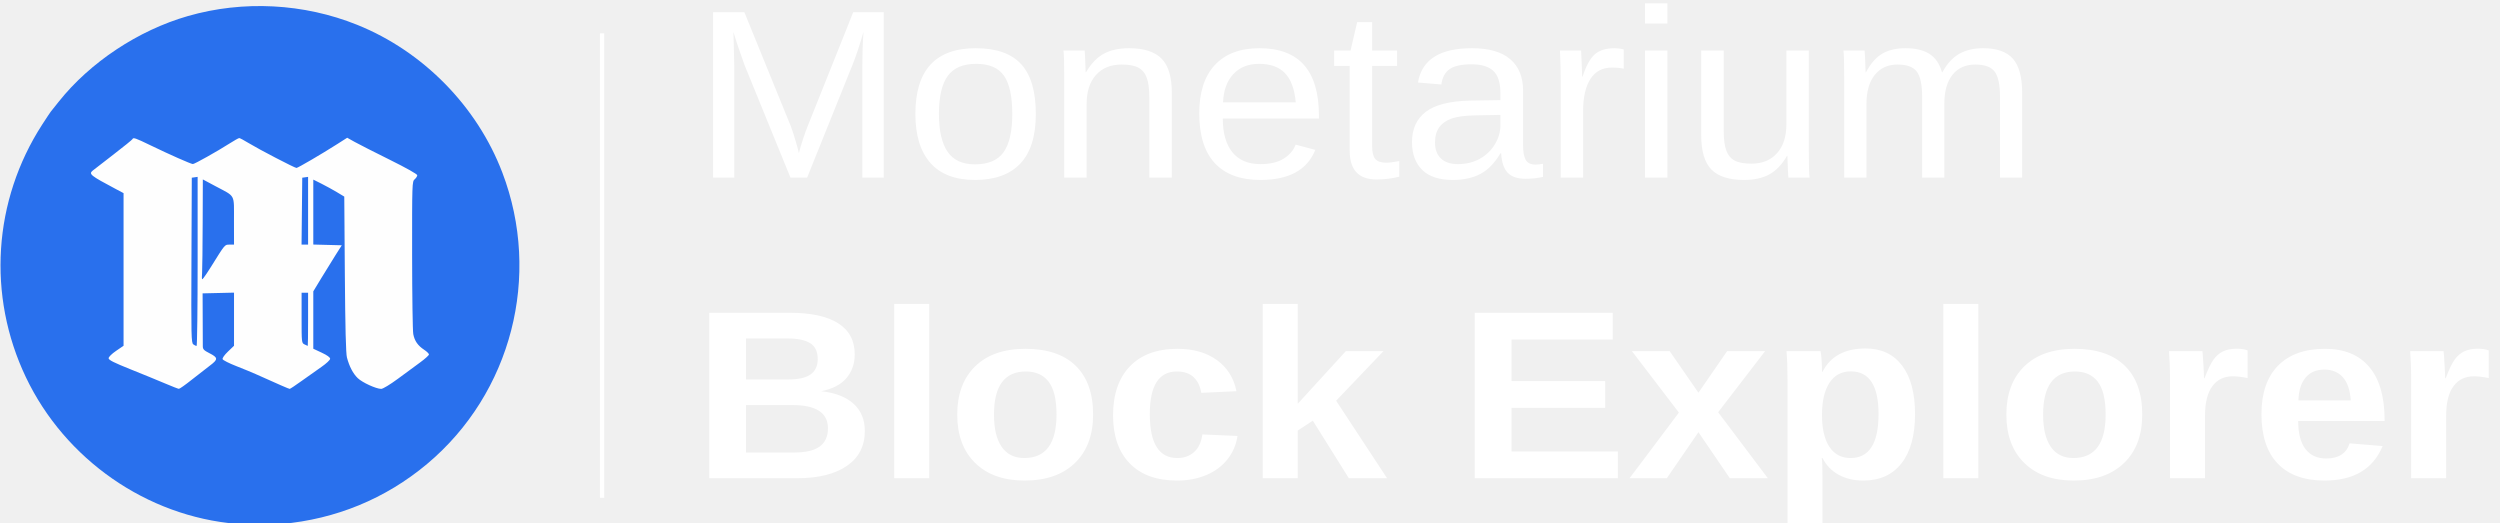
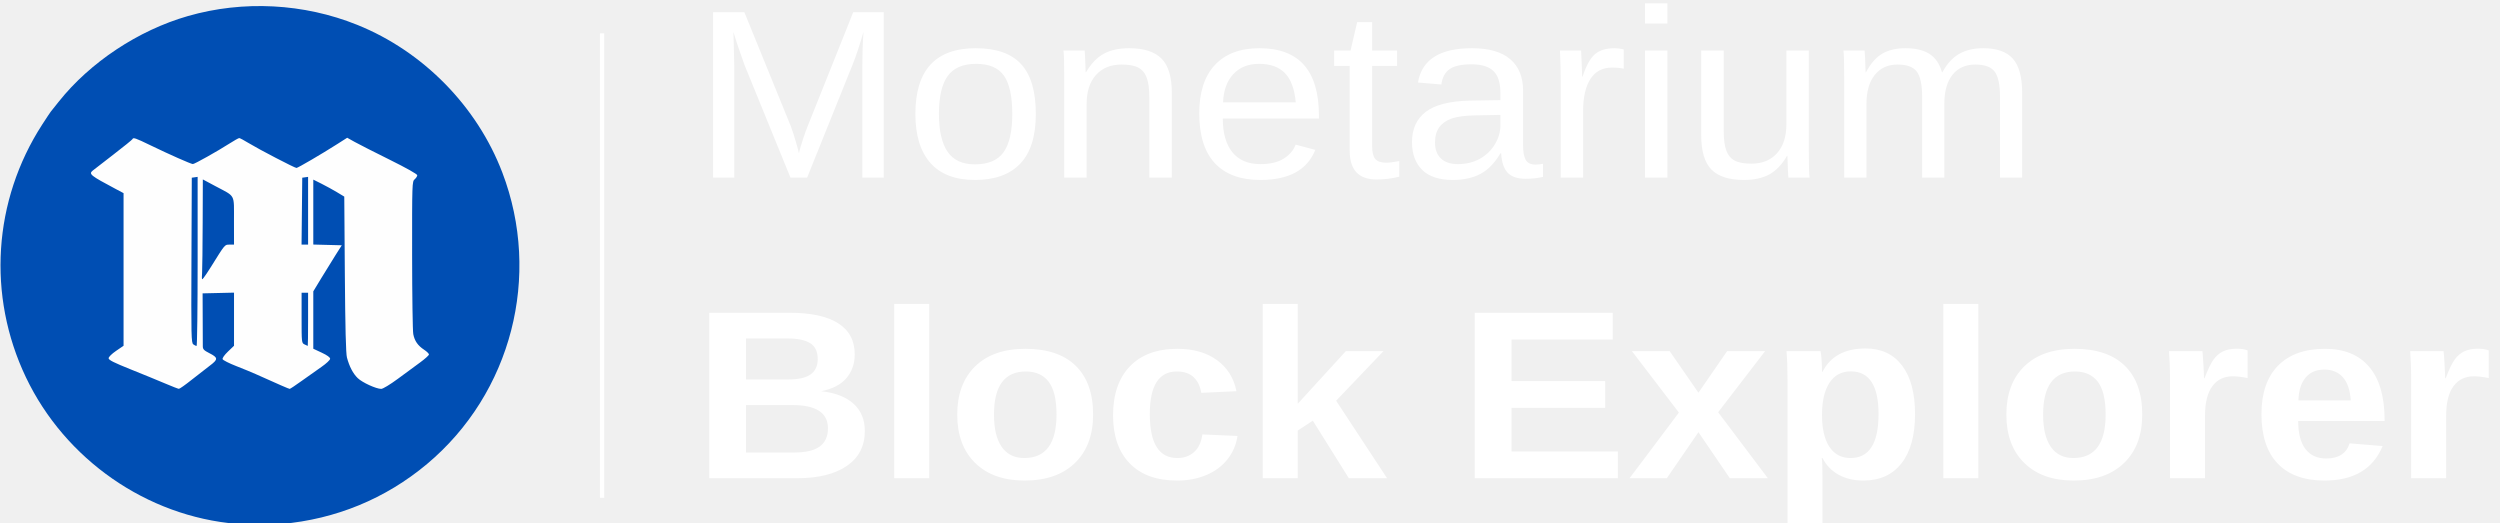
<svg xmlns="http://www.w3.org/2000/svg" width="1298.45mm" height="271.46mm" viewBox="0 0 1298.45 271.46" version="1.1" id="svg1" xml:space="preserve">
  <defs id="defs1" />
-   <g id="layer1" transform="translate(-0.03263492,-49.58888)">
-     <circle style="fill:#ffffff;fill-opacity:0.926;stroke-width:0.279" id="path2" cx="135.055" cy="187.518" r="123.766" />
-     <path style="fill:#2970ed;fill-opacity:1;stroke:none;stroke-width:2.551" d="M 123.088,321.679 C 76.374,317.835 33.84,288.275 13.465,245.491 -6.717,203.114 -3.537,153.757 21.915,114.341 c 2.112,-3.27 4.13,-6.307 4.486,-6.75 0.356,-0.442 2.218,-2.778 4.137,-5.191 16.27,-20.455 41.324,-37.065 67.078,-44.47 28.757,-8.267 60.197,-6.628 88.019,4.589 34.186,13.783 62.166,42.275 75.289,76.666 20.497,53.716 4.749,114.674 -39.115,151.408 -21.502,18.007 -47.463,28.697 -75.595,31.129 -9.097,0.786 -13.13,0.779 -23.125,-0.044 z M 99.368,247.01 c 3.141,-2.506 7.438,-5.849 9.55,-7.429 4.516,-3.379 4.484,-4.221 -0.248,-6.619 -2.72,-1.379 -3.292,-1.987 -3.302,-3.512 -0.005,-1.015 -0.033,-7.616 -0.059,-14.669 l -0.049,-12.824 8.159,-0.19 8.159,-0.19 v 13.799 13.799 l -3.142,3.011 c -1.862,1.785 -2.993,3.399 -2.776,3.964 0.201,0.524 3.361,2.124 7.023,3.555 3.662,1.431 8.176,3.285 10.032,4.12 12.052,5.422 17.381,7.741 17.786,7.741 0.255,0 3.101,-1.898 6.325,-4.218 3.224,-2.32 7.837,-5.585 10.251,-7.256 2.415,-1.671 4.403,-3.54 4.419,-4.155 0.018,-0.727 -1.504,-1.835 -4.358,-3.171 l -4.387,-2.053 v -14.899 -14.899 l 4.18,-6.904 c 2.299,-3.797 5.628,-9.182 7.397,-11.966 l 3.217,-5.062 -7.397,-0.191 -7.397,-0.191 v -16.862 -16.862 l 4.219,2.11 c 2.32,1.16 5.94,3.146 8.045,4.412 l 3.826,2.303 0.297,40.313 c 0.206,27.877 0.542,41.225 1.091,43.27 1.265,4.716 3.171,8.352 5.606,10.697 2.387,2.299 9.561,5.583 12.198,5.583 0.886,0 4.617,-2.258 8.642,-5.231 3.895,-2.877 9.122,-6.721 11.615,-8.542 2.493,-1.821 4.533,-3.668 4.533,-4.105 0,-0.437 -1.115,-1.529 -2.478,-2.427 -3.305,-2.176 -4.982,-4.584 -5.669,-8.14 -0.313,-1.618 -0.582,-20.111 -0.598,-41.096 -0.029,-37.337 -5.1e-4,-38.179 1.321,-39.31 0.742,-0.636 1.35,-1.589 1.35,-2.117 0,-0.579 -5.703,-3.785 -14.343,-8.062 -7.889,-3.905 -16.076,-8.069 -18.195,-9.253 l -3.852,-2.152 -5.26,3.353 c -7.893,5.032 -20.379,12.338 -21.085,12.338 -0.905,0 -19.613,-9.728 -24.726,-12.857 -2.397,-1.467 -4.646,-2.667 -4.999,-2.667 -0.353,0 -2.702,1.319 -5.219,2.931 -6.125,3.922 -17.988,10.568 -18.865,10.568 -0.941,0 -12.216,-4.986 -21.912,-9.69 -7.987,-3.875 -9.073,-4.247 -9.472,-3.243 -0.124,0.311 -4.629,3.957 -10.012,8.102 -5.383,4.145 -10.167,7.851 -10.631,8.235 -2.153,1.783 -1.176,2.566 11.812,9.463 l 4.218,2.24 v 39.634 39.634 l -3.881,2.651 c -2.244,1.533 -3.881,3.15 -3.881,3.836 0,0.903 2.727,2.276 11.474,5.776 6.311,2.525 14.36,5.824 17.886,7.33 3.527,1.506 6.736,2.752 7.133,2.77 0.396,0.018 3.29,-2.019 6.431,-4.524 z m 1.07,-18.561 c -1.064,-0.781 -1.135,-4.01 -0.973,-43.704 l 0.176,-42.86 1.519,-0.216 1.519,-0.216 v 43.919 c 0,24.156 -0.246,43.919 -0.546,43.919 -0.3,0 -1.063,-0.38 -1.694,-0.844 z m 57.756,0.02 c -1.497,-0.722 -1.519,-0.916 -1.519,-13.791 v -13.059 h 1.687 1.687 v 13.837 c 0,7.61 -0.076,13.816 -0.169,13.791 -0.093,-0.025 -0.852,-0.375 -1.687,-0.778 z m -53.202,-36.974 c 0.125,-2.042 0.263,-13.838 0.307,-26.215 l 0.08,-22.503 6.515,3.481 c 10.676,5.704 9.638,3.763 9.663,18.069 l 0.02,12.318 h -2.342 c -2.519,0 -2.212,-0.369 -9.722,11.693 -1.346,2.162 -2.966,4.592 -3.599,5.4 -1.118,1.426 -1.144,1.362 -0.923,-2.244 z m 51.841,-32.229 0.18,-17.38 1.519,-0.216 1.519,-0.216 v 17.596 17.596 h -1.699 -1.699 z" id="path1" />
-     <text xml:space="preserve" style="font-style:normal;font-variant:normal;font-weight:normal;font-stretch:normal;font-size:128.639px;line-height:1.25;font-family:Arial;-inkscape-font-specification:Arial;stroke-width:1.507" x="349.089" y="146.082" id="text2" transform="scale(1.02992,0.9709496)">
-       <tspan id="tspan2" style="font-style:normal;font-variant:normal;font-weight:normal;font-stretch:normal;font-size:128.639px;font-family:Arial;-inkscape-font-specification:Arial;fill:#ffffff;stroke-width:1.507" x="349.089" y="146.082">Monetarium</tspan>
-       <tspan style="font-style:normal;font-variant:normal;font-weight:bold;font-stretch:normal;font-size:128.639px;font-family:Arial;-inkscape-font-specification:'Arial Bold';fill:#ffffff;stroke-width:1.507" x="349.089" y="306.881" id="tspan3">Block Explorer</tspan>
+   <g id="g1">
+     <circle style="fill:#ffffff;fill-opacity:0.926;stroke-width:0.279" id="path2" cx="135.022" cy="137.929" r="123.766" />
+     <path style="fill:#004eb3;fill-opacity:1;stroke:none;stroke-width:2.551" d="M 123.055,272.09 C 76.341,268.247 33.807,238.686 13.432,195.903 -6.75,153.525 -3.57,104.168 21.882,64.752 c 2.112,-3.27 4.13,-6.307 4.486,-6.75 0.356,-0.442 2.218,-2.778 4.137,-5.191 C 46.775,32.356 71.829,15.746 97.583,8.342 c 28.757,-8.267 60.197,-6.628 88.019,4.589 34.186,13.783 62.166,42.275 75.289,76.666 20.497,53.716 4.749,114.674 -39.115,151.408 -21.502,18.007 -47.463,28.697 -75.595,31.129 -9.097,0.786 -13.13,0.779 -23.125,-0.044 z M 99.335,197.421 c 3.141,-2.506 7.438,-5.849 9.55,-7.429 4.516,-3.379 4.484,-4.221 -0.248,-6.619 -2.72,-1.379 -3.292,-1.987 -3.302,-3.512 -0.005,-1.015 -0.033,-7.616 -0.059,-14.669 l -0.049,-12.824 8.159,-0.19 8.159,-0.19 v 13.799 13.799 l -3.142,3.011 c -1.862,1.785 -2.993,3.399 -2.776,3.964 0.201,0.524 3.361,2.124 7.023,3.555 3.662,1.431 8.176,3.285 10.032,4.12 12.052,5.422 17.381,7.741 17.786,7.741 0.255,0 3.101,-1.898 6.325,-4.218 3.224,-2.32 7.837,-5.585 10.251,-7.256 2.415,-1.671 4.403,-3.54 4.419,-4.155 0.018,-0.727 -1.504,-1.835 -4.358,-3.171 l -4.387,-2.053 v -14.899 -14.899 l 4.18,-6.904 c 2.299,-3.797 5.628,-9.182 7.397,-11.966 l 3.217,-5.062 -7.397,-0.191 -7.397,-0.191 V 110.151 93.289 l 4.219,2.11 c 2.32,1.16 5.94,3.146 8.045,4.412 l 3.826,2.303 0.297,40.313 c 0.206,27.877 0.542,41.225 1.091,43.27 1.265,4.716 3.171,8.352 5.606,10.697 2.387,2.299 9.561,5.583 12.198,5.583 0.886,0 4.617,-2.258 8.642,-5.231 3.895,-2.877 9.122,-6.721 11.615,-8.542 2.493,-1.821 4.533,-3.668 4.533,-4.105 0,-0.437 -1.115,-1.529 -2.478,-2.427 -3.305,-2.176 -4.982,-4.584 -5.669,-8.14 -0.313,-1.618 -0.582,-20.111 -0.598,-41.096 -0.029,-37.337 -5.1e-4,-38.179 1.321,-39.31 0.742,-0.636 1.35,-1.589 1.35,-2.117 0,-0.579 -5.703,-3.785 -14.343,-8.062 -7.889,-3.905 -16.076,-8.069 -18.195,-9.253 l -3.852,-2.152 -5.26,3.353 c -7.893,5.032 -20.379,12.338 -21.085,12.338 -0.905,0 -19.613,-9.728 -24.726,-12.857 -2.397,-1.467 -4.646,-2.667 -4.999,-2.667 -0.353,0 -2.702,1.319 -5.219,2.931 -6.125,3.922 -17.988,10.568 -18.865,10.568 -0.941,0 -12.216,-4.986 -21.912,-9.69 -7.987,-3.875 -9.073,-4.247 -9.472,-3.243 -0.124,0.311 -4.629,3.957 -10.012,8.102 -5.383,4.145 -10.167,7.851 -10.631,8.235 -2.153,1.783 -1.176,2.566 11.812,9.463 l 4.218,2.24 v 39.634 39.634 l -3.881,2.651 c -2.244,1.533 -3.881,3.15 -3.881,3.836 0,0.903 2.727,2.276 11.474,5.776 6.311,2.525 14.36,5.824 17.886,7.33 3.527,1.506 6.736,2.752 7.133,2.77 0.396,0.018 3.29,-2.019 6.431,-4.524 z m 1.07,-18.561 c -1.064,-0.781 -1.135,-4.01 -0.973,-43.704 l 0.176,-42.86 1.519,-0.216 1.519,-0.216 v 43.919 c 0,24.156 -0.246,43.919 -0.546,43.919 -0.3,0 -1.063,-0.38 -1.694,-0.844 z m 57.756,0.02 c -1.497,-0.722 -1.519,-0.916 -1.519,-13.791 v -13.059 h 1.687 1.687 v 13.837 c 0,7.61 -0.076,13.816 -0.169,13.791 -0.093,-0.025 -0.852,-0.375 -1.687,-0.778 z m -53.202,-36.974 c 0.125,-2.042 0.263,-13.838 0.307,-26.215 l 0.08,-22.503 6.515,3.481 c 10.676,5.704 9.638,3.763 9.663,18.069 l 0.02,12.318 h -2.342 c -2.519,0 -2.212,-0.369 -9.722,11.693 -1.346,2.162 -2.966,4.592 -3.599,5.4 -1.118,1.426 -1.144,1.362 -0.923,-2.244 z m 51.841,-32.229 0.18,-17.38 1.519,-0.216 1.519,-0.216 v 17.596 17.596 h -1.699 -1.699 z" id="path1" />
+     <text xml:space="preserve" style="font-style:normal;font-variant:normal;font-weight:normal;font-stretch:normal;font-size:128.639px;line-height:1.25;font-family:Arial;-inkscape-font-specification:Arial;stroke-width:1.507" x="349.058" y="95.01" id="text2" transform="scale(1.02992,0.9709496)">
+       <tspan id="tspan2" style="font-style:normal;font-variant:normal;font-weight:normal;font-stretch:normal;font-size:128.639px;font-family:Arial;-inkscape-font-specification:Arial;fill:#ffffff;stroke-width:1.507" x="349.058" y="95.01">Monetarium</tspan>
+       <tspan style="font-style:normal;font-variant:normal;font-weight:bold;font-stretch:normal;font-size:128.639px;font-family:Arial;-inkscape-font-specification:'Arial Bold';fill:#ffffff;stroke-width:1.507" x="349.058" y="255.808" id="tspan3">Block Explorer</tspan>
    </text>
-     <rect style="fill:#ffffff;fill-opacity:1;stroke-width:0.617" id="rect3" width="2.217" height="241.213" x="311.639" y="66.911" />
+     <rect style="fill:#ffffff;fill-opacity:1;stroke-width:0.617" id="rect3" width="2.217" height="241.213" x="311.607" y="17.322" />
  </g>
</svg>
